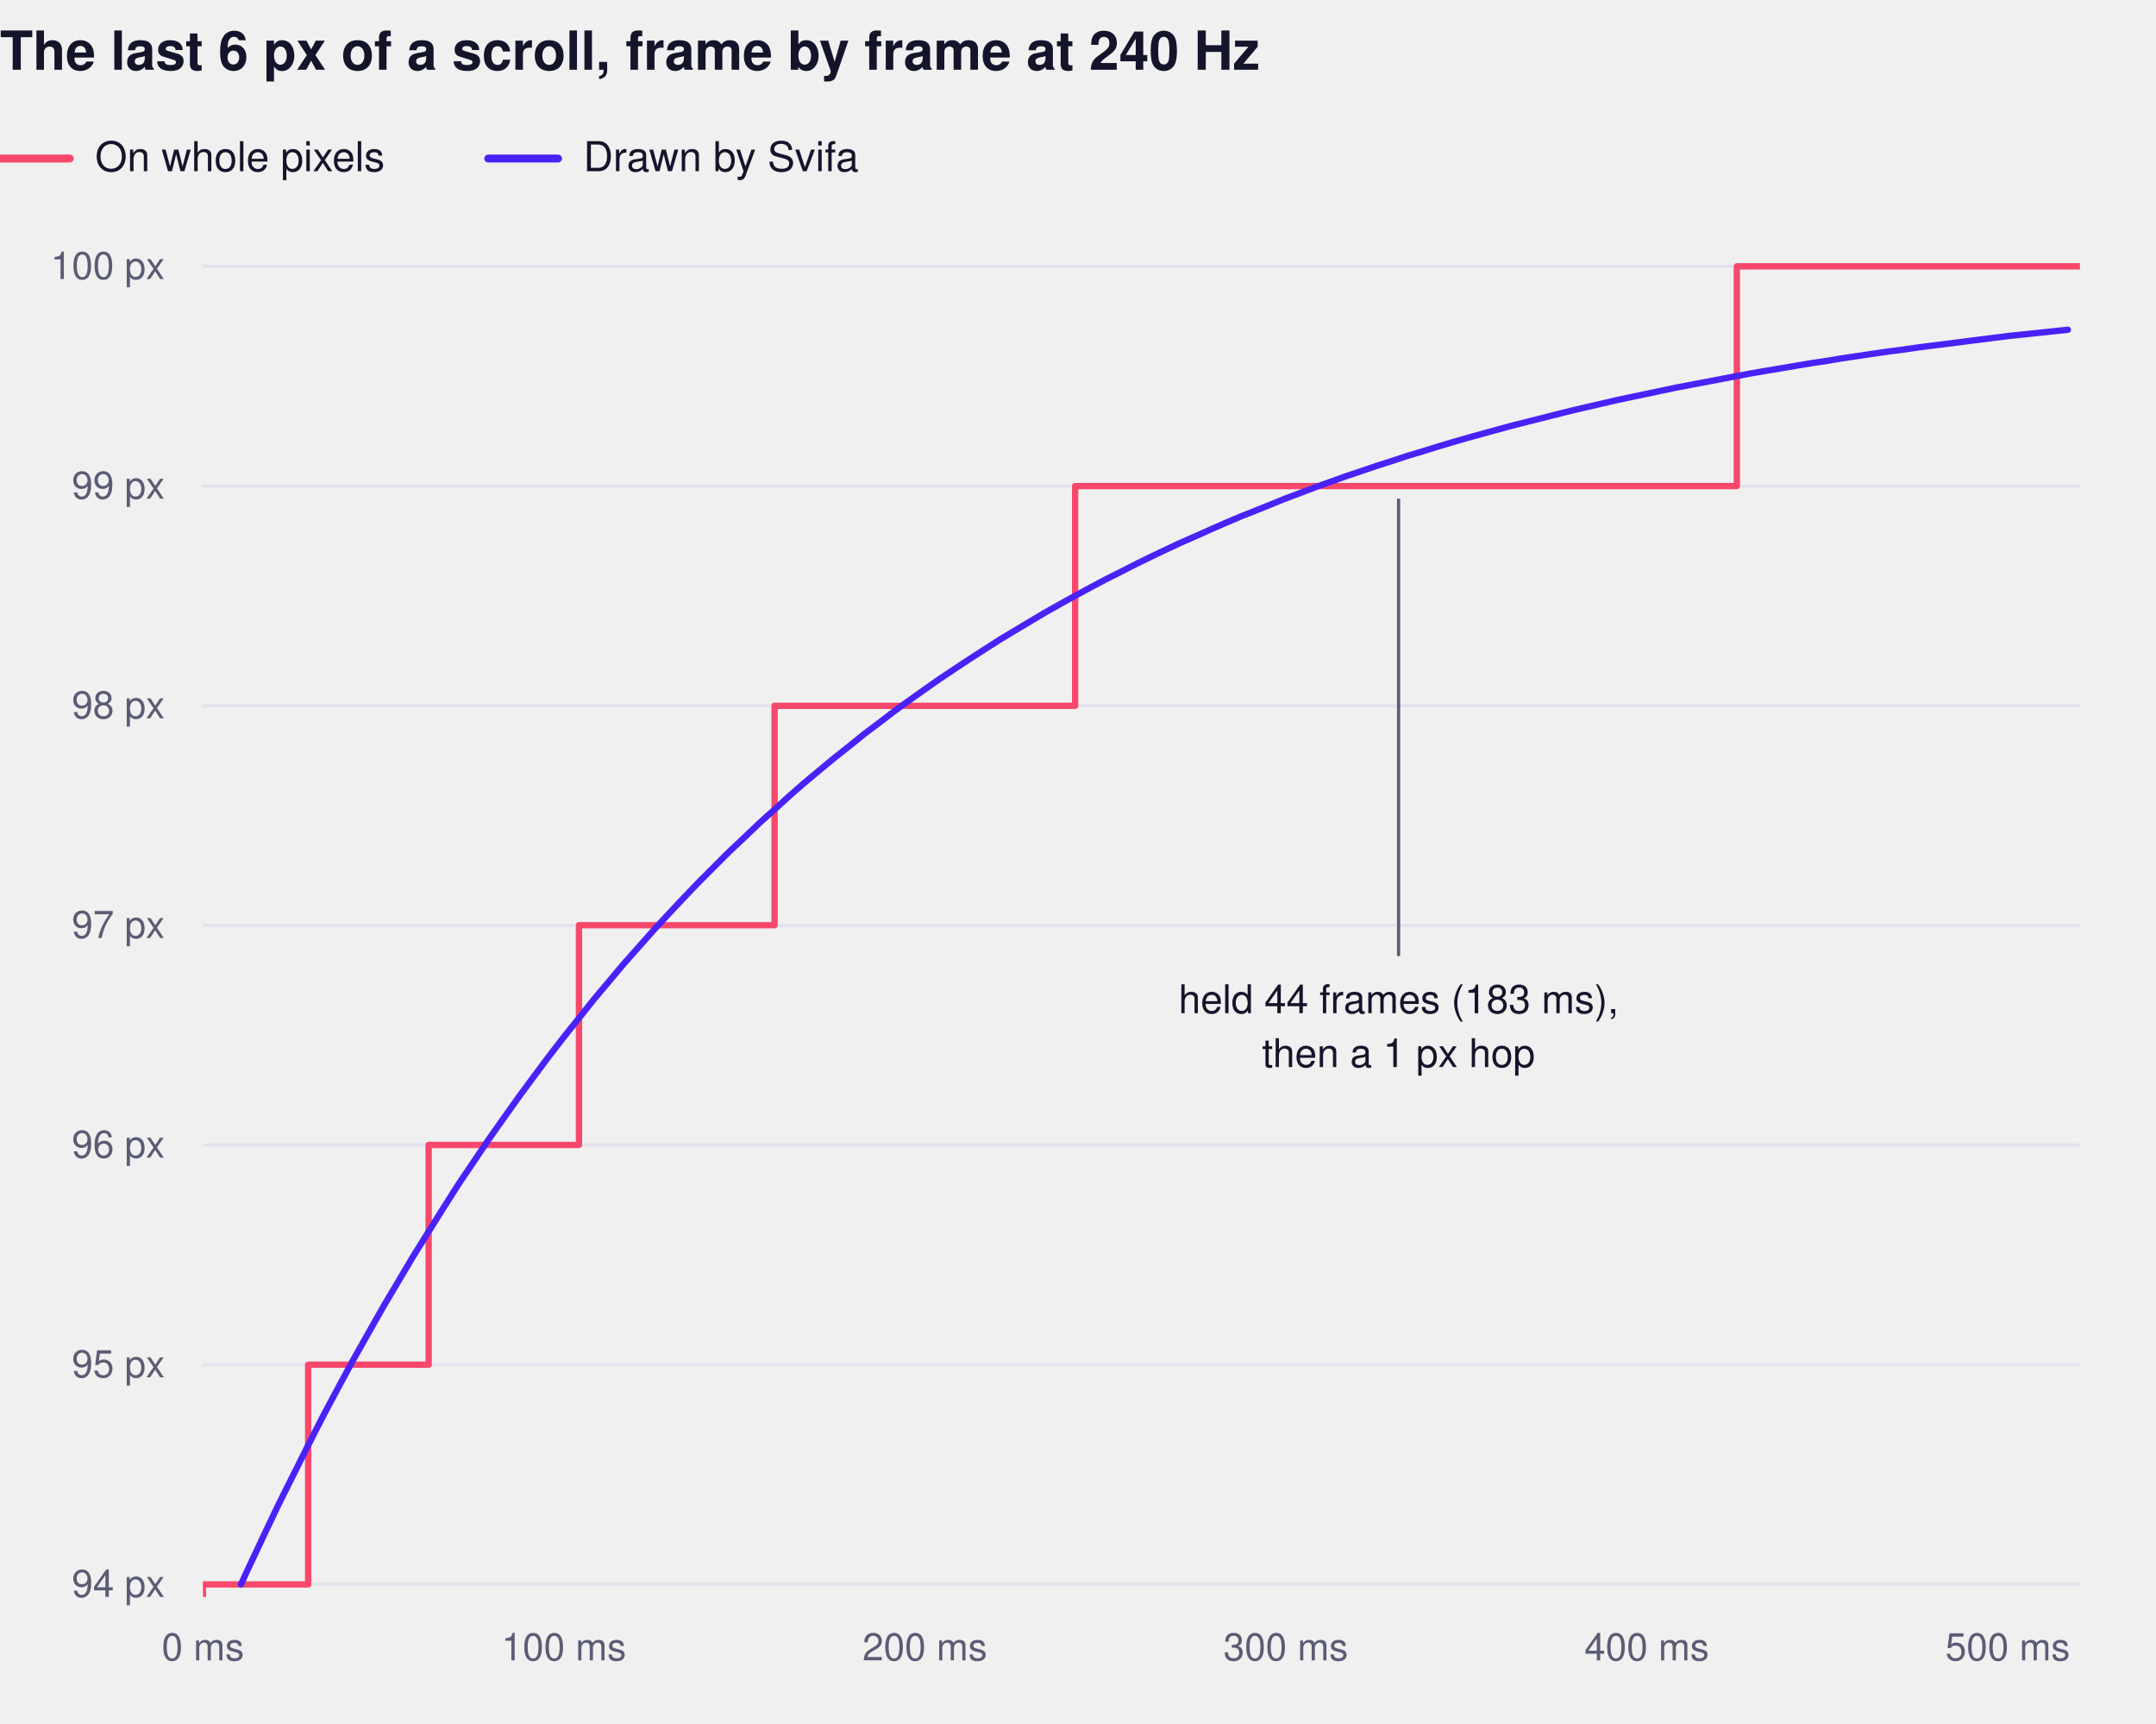
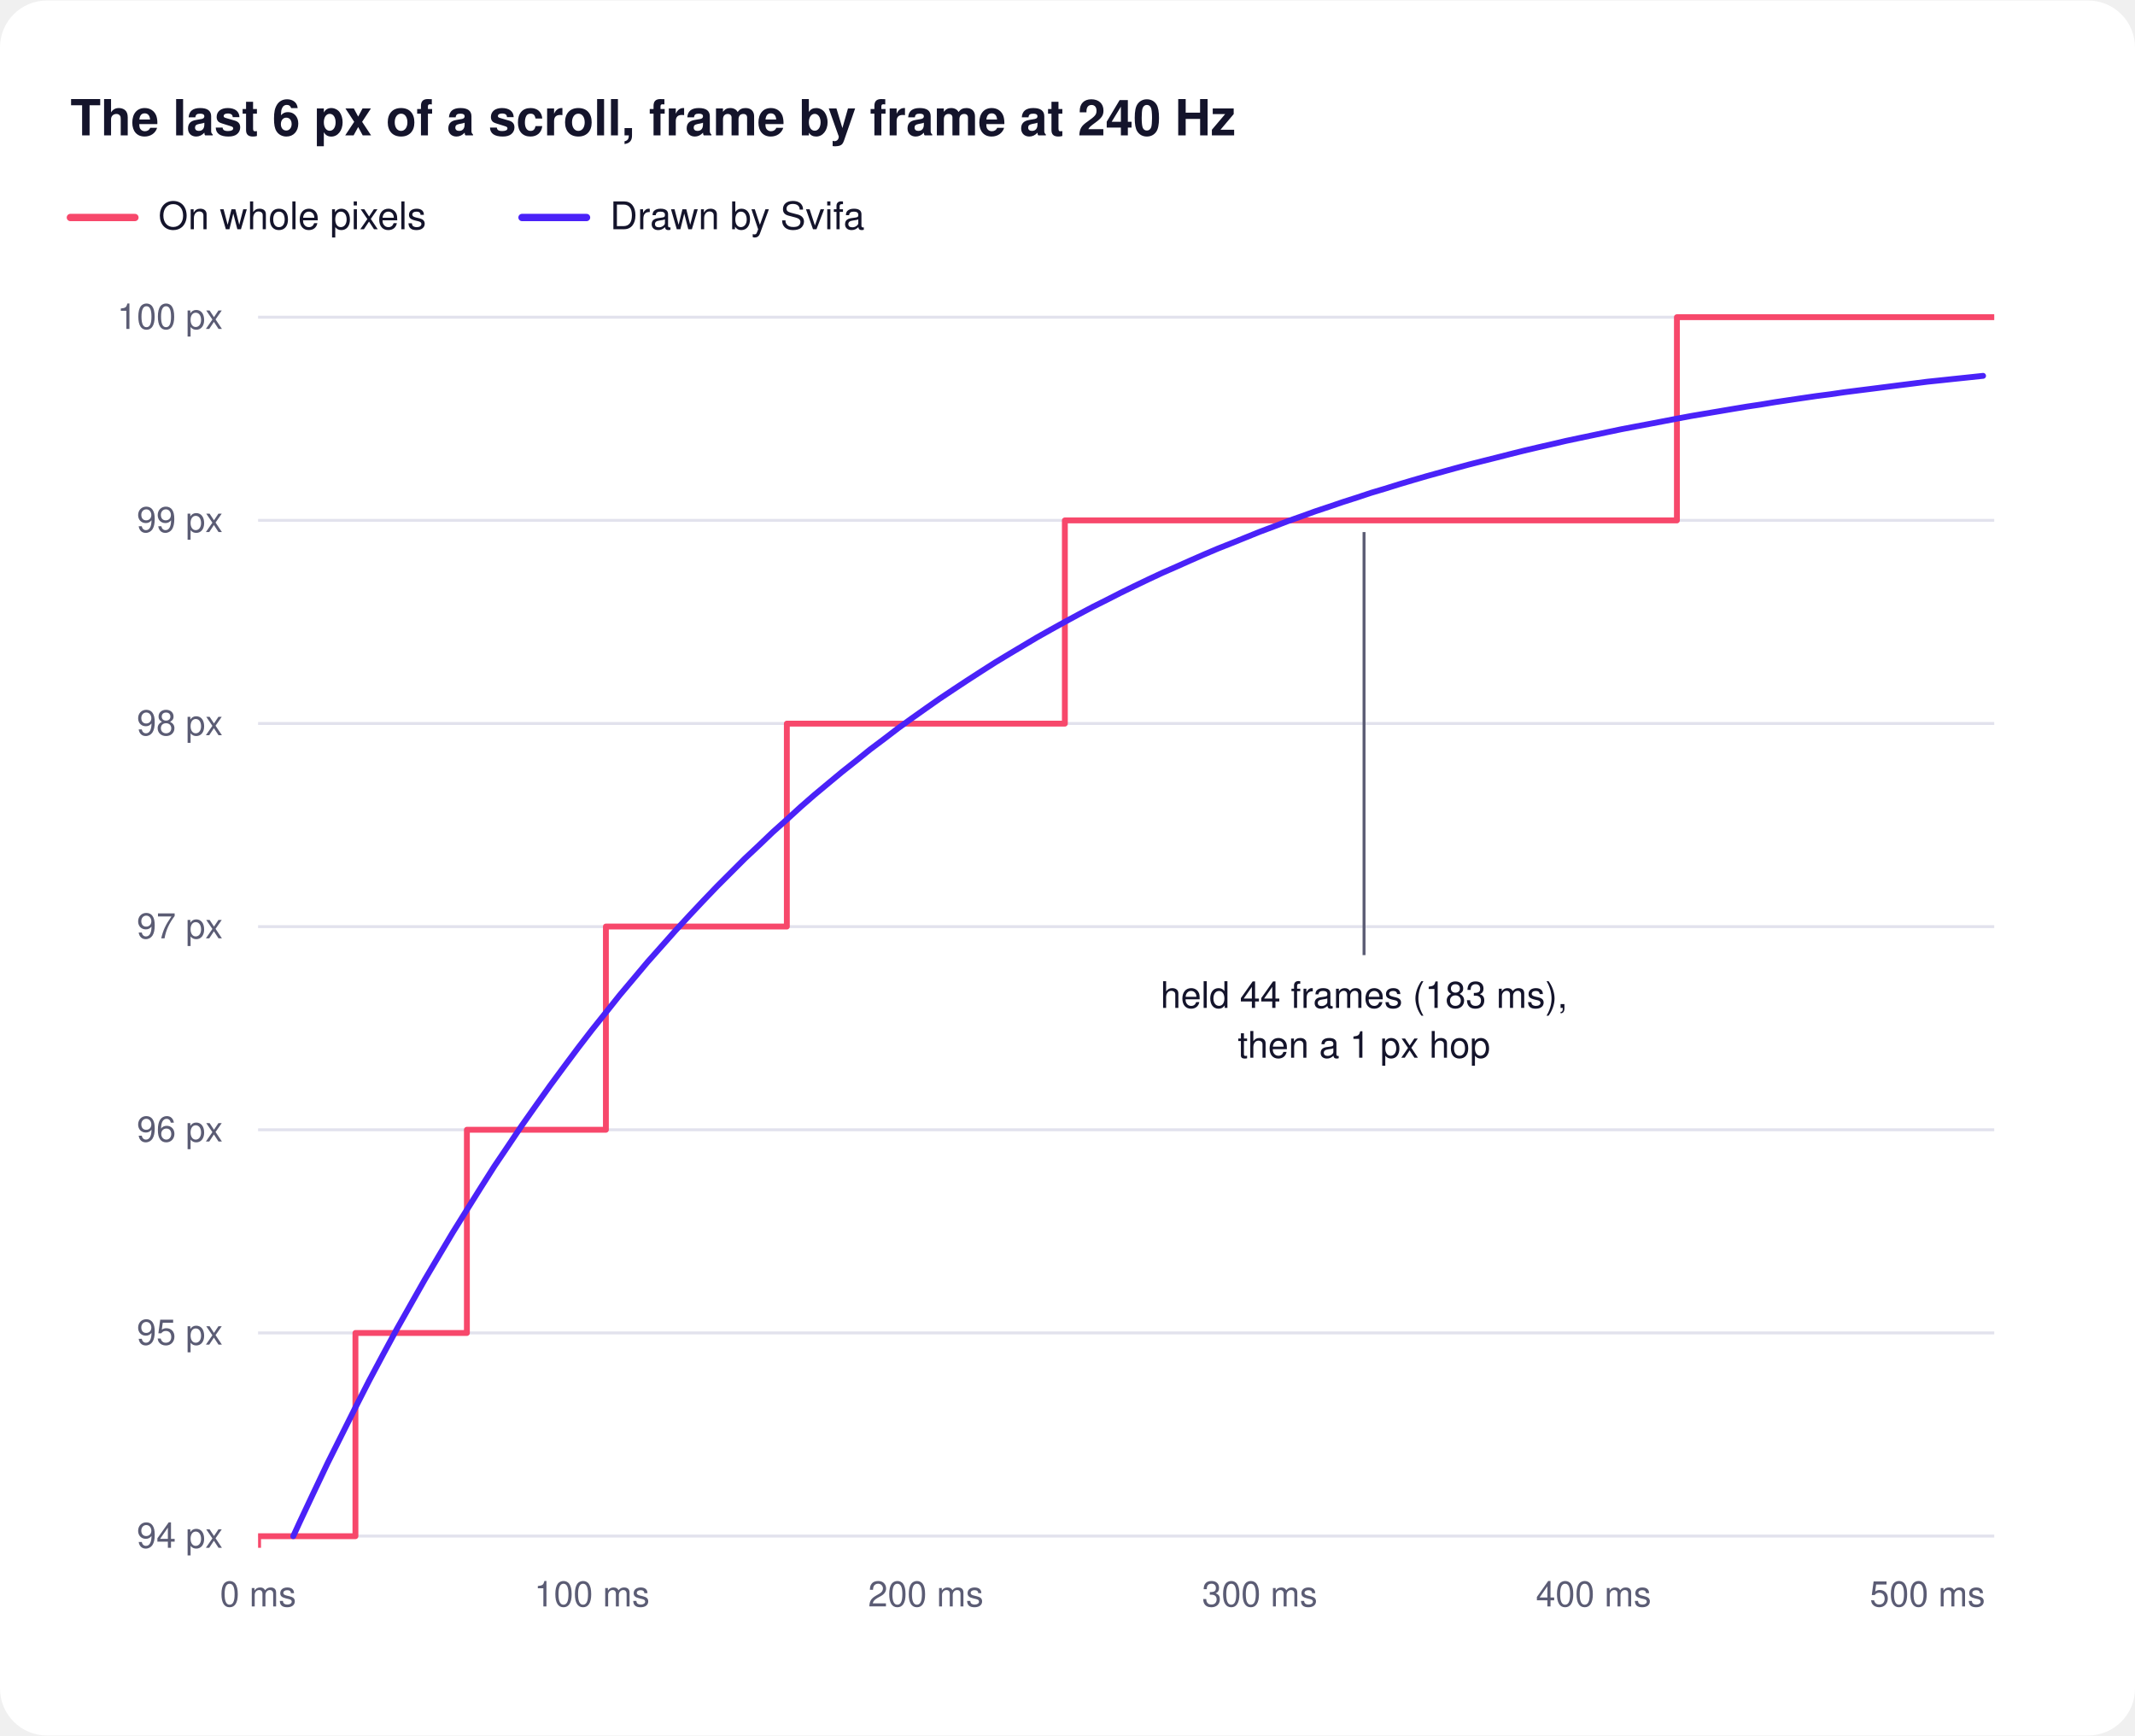
- <svg xmlns="http://www.w3.org/2000/svg" viewBox="0 0 680 543.66" width="680" height="543.66" role="img" font-family="-apple-system, BlinkMacSystemFont, 'Segoe UI', Helvetica, Arial, sans-serif" aria-label="The last 6 pixels of one wheel scroll at 240 Hz. On whole pixels the page waits, then hops a pixel; before the last hop it holds 44 frames (183 ms). Drawn by Svifa, it moves a little every frame.">
+ <svg xmlns="http://www.w3.org/2000/svg" viewBox="-24 -24 728 591.66" width="728" height="592" role="img" font-family="-apple-system, BlinkMacSystemFont, 'Segoe UI', Helvetica, Arial, sans-serif" aria-label="The last 6 pixels of one wheel scroll at 240 Hz. On whole pixels the page waits, then hops a pixel; before the last hop it holds 44 frames (183 ms). Drawn by Svifa, it moves a little every frame.">
+   <rect x="-24" y="-24" width="728" height="591.66" rx="16" fill="#FFFFFF" />
  <defs>
    <clipPath id="plot">
      <rect x="64" y="80" width="592" height="423.66" />
    </clipPath>
  </defs>
  <text x="0" y="22" fill="#14142B" font-size="17" font-weight="600">The last 6 px of a scroll, frame by frame at 240 Hz</text>
  <g font-size="13" fill="#14142B">
    <line x1="0" x2="22" y1="50" y2="50" stroke="#F7486B" stroke-width="2.5" stroke-linecap="round" />
    <text x="30" y="54">On whole pixels</text>
    <line x1="154" x2="176" y1="50" y2="50" stroke="#4A22F8" stroke-width="2.5" stroke-linecap="round" />
    <text x="184" y="54">Drawn by Svifa</text>
  </g>
  <line x1="64" x2="656" y1="499.66" y2="499.66" stroke="#E2E2ED" stroke-width="1" />
  <text x="52" y="503.66" text-anchor="end" fill="#5B5C74" font-size="12">94 px</text>
  <line x1="64" x2="656" y1="430.383" y2="430.383" stroke="#E2E2ED" stroke-width="1" />
  <text x="52" y="434.383" text-anchor="end" fill="#5B5C74" font-size="12">95 px</text>
  <line x1="64" x2="656" y1="361.106" y2="361.106" stroke="#E2E2ED" stroke-width="1" />
  <text x="52" y="365.106" text-anchor="end" fill="#5B5C74" font-size="12">96 px</text>
  <line x1="64" x2="656" y1="291.83" y2="291.83" stroke="#E2E2ED" stroke-width="1" />
  <text x="52" y="295.83" text-anchor="end" fill="#5B5C74" font-size="12">97 px</text>
  <line x1="64" x2="656" y1="222.553" y2="222.553" stroke="#E2E2ED" stroke-width="1" />
  <text x="52" y="226.553" text-anchor="end" fill="#5B5C74" font-size="12">98 px</text>
  <line x1="64" x2="656" y1="153.277" y2="153.277" stroke="#E2E2ED" stroke-width="1" />
  <text x="52" y="157.277" text-anchor="end" fill="#5B5C74" font-size="12">99 px</text>
  <line x1="64" x2="656" y1="84" y2="84" stroke="#E2E2ED" stroke-width="1" />
  <text x="52" y="88" text-anchor="end" fill="#5B5C74" font-size="12">100 px</text>
  <text x="64" y="523.66" text-anchor="middle" fill="#5B5C74" font-size="12">0 ms</text>
  <text x="177.846" y="523.66" text-anchor="middle" fill="#5B5C74" font-size="12">100 ms</text>
  <text x="291.692" y="523.66" text-anchor="middle" fill="#5B5C74" font-size="12">200 ms</text>
  <text x="405.538" y="523.66" text-anchor="middle" fill="#5B5C74" font-size="12">300 ms</text>
  <text x="519.385" y="523.66" text-anchor="middle" fill="#5B5C74" font-size="12">400 ms</text>
  <text x="633.231" y="523.66" text-anchor="middle" fill="#5B5C74" font-size="12">500 ms</text>
  <g clip-path="url(#plot)">
    <polyline points="59.3,568.9 64.0,568.9 64.0,499.7 68.7,499.7 68.7,499.7 73.5,499.7 73.5,499.7 78.2,499.7 78.2,499.7 83.0,499.7 83.0,499.7 87.7,499.7 87.7,499.7 92.5,499.7 92.5,499.7 97.2,499.7 97.2,430.4 101.9,430.4 101.9,430.4 106.7,430.4 106.7,430.4 111.4,430.4 111.4,430.4 116.2,430.4 116.2,430.4 120.9,430.4 120.9,430.4 125.7,430.4 125.7,430.4 130.4,430.4 130.4,430.4 135.2,430.4 135.2,361.1 139.9,361.1 139.9,361.1 144.6,361.1 144.6,361.1 149.4,361.1 149.4,361.1 154.1,361.1 154.1,361.1 158.9,361.1 158.9,361.1 163.6,361.1 163.6,361.1 168.4,361.1 168.4,361.1 173.1,361.1 173.1,361.1 177.8,361.1 177.8,361.1 182.6,361.1 182.6,291.8 187.3,291.8 187.3,291.8 192.1,291.8 192.1,291.8 196.8,291.8 196.8,291.8 201.6,291.8 201.6,291.8 206.3,291.8 206.3,291.8 211.1,291.8 211.1,291.8 215.8,291.8 215.8,291.8 220.5,291.8 220.5,291.8 225.3,291.8 225.3,291.8 230.0,291.8 230.0,291.8 234.8,291.8 234.8,291.8 239.5,291.8 239.5,291.8 244.3,291.8 244.3,222.6 249.0,222.6 249.0,222.6 253.7,222.6 253.7,222.6 258.5,222.6 258.5,222.6 263.2,222.6 263.2,222.6 268.0,222.6 268.0,222.6 272.7,222.6 272.7,222.6 277.5,222.6 277.5,222.6 282.2,222.6 282.2,222.6 286.9,222.6 286.9,222.6 291.7,222.6 291.7,222.6 296.4,222.6 296.4,222.6 301.2,222.6 301.2,222.6 305.9,222.6 305.9,222.6 310.7,222.6 310.7,222.6 315.4,222.6 315.4,222.6 320.2,222.6 320.2,222.6 324.9,222.6 324.9,222.6 329.6,222.6 329.6,222.6 334.4,222.6 334.4,222.6 339.1,222.6 339.1,153.3 343.9,153.3 343.9,153.3 348.6,153.3 348.6,153.3 353.4,153.3 353.4,153.3 358.1,153.3 358.1,153.3 362.8,153.3 362.8,153.3 367.6,153.3 367.6,153.3 372.3,153.3 372.3,153.3 377.1,153.3 377.1,153.3 381.8,153.3 381.8,153.3 386.6,153.3 386.6,153.3 391.3,153.3 391.3,153.3 396.1,153.3 396.1,153.3 400.8,153.3 400.8,153.3 405.5,153.3 405.5,153.3 410.3,153.3 410.3,153.3 415.0,153.3 415.0,153.3 419.8,153.3 419.8,153.3 424.5,153.3 424.5,153.3 429.3,153.3 429.3,153.3 434.0,153.3 434.0,153.3 438.7,153.3 438.7,153.3 443.5,153.3 443.5,153.3 448.2,153.3 448.2,153.3 453.0,153.3 453.0,153.3 457.7,153.3 457.7,153.3 462.5,153.3 462.5,153.3 467.2,153.3 467.2,153.3 471.9,153.3 471.9,153.3 476.7,153.3 476.7,153.3 481.4,153.3 481.4,153.3 486.2,153.3 486.2,153.3 490.9,153.3 490.9,153.3 495.7,153.3 495.7,153.3 500.4,153.3 500.4,153.3 505.2,153.3 505.2,153.3 509.9,153.3 509.9,153.3 514.6,153.3 514.6,153.3 519.4,153.3 519.4,153.3 524.1,153.3 524.1,153.3 528.9,153.3 528.9,153.3 533.6,153.3 533.6,153.3 538.4,153.3 538.4,153.3 543.1,153.3 543.1,153.3 547.8,153.3 547.8,84.0 656.0,84.0" fill="none" stroke="#F7486B" stroke-width="2" stroke-linejoin="round" />
    <polyline points="76.0,499.7 78.2,494.9 83.0,484.7 87.7,474.8 92.5,465.2 97.2,455.8 101.9,446.6 106.7,437.6 111.4,428.9 116.2,420.4 120.9,412.1 125.7,404.0 130.4,396.1 135.2,388.4 139.9,380.9 144.6,373.5 149.4,366.4 154.1,359.4 158.9,352.6 163.6,346.0 168.4,339.5 173.1,333.2 177.8,327.1 182.6,321.1 187.3,315.2 192.1,309.5 196.8,303.9 201.6,298.5 206.3,293.2 211.1,288.0 215.8,283.0 220.5,278.1 225.3,273.3 230.0,268.6 234.8,264.1 239.5,259.6 244.3,255.3 249.0,251.0 253.7,246.9 258.5,242.9 263.2,239.0 268.0,235.2 272.7,231.4 277.5,227.8 282.2,224.2 286.9,220.8 291.7,217.4 296.4,214.1 301.2,210.9 305.9,207.8 310.7,204.7 315.4,201.7 320.2,198.8 324.9,196.0 329.6,193.2 334.4,190.5 339.1,187.9 343.9,185.3 348.6,182.8 353.4,180.4 358.1,178.0 362.8,175.7 367.6,173.4 372.3,171.2 377.1,169.1 381.8,167.0 386.6,164.9 391.3,162.9 396.1,161.0 400.8,159.1 405.5,157.2 410.3,155.4 415.0,153.6 419.8,151.9 424.5,150.2 429.3,148.6 434.0,147.0 438.7,145.5 443.5,143.9 448.2,142.5 453.0,141.0 457.7,139.6 462.5,138.2 467.2,136.9 471.9,135.6 476.7,134.3 481.4,133.1 486.2,131.9 490.9,130.7 495.7,129.5 500.4,128.4 505.2,127.3 509.9,126.2 514.6,125.2 519.4,124.2 524.1,123.2 528.9,122.2 533.6,121.3 538.4,120.4 543.1,119.5 547.8,118.6 552.6,117.7 557.3,116.9 562.1,116.1 566.8,115.3 571.6,114.5 576.3,113.8 581.1,113.0 585.8,112.3 590.5,111.6 595.3,110.9 600.0,110.3 604.8,109.6 609.5,109.0 614.3,108.4 619.0,107.8 623.7,107.2 628.5,106.6 633.2,106.0 638.0,105.5 642.7,105.0 647.5,104.5 652.2,104.0" fill="none" stroke="#4A22F8" stroke-width="2" stroke-linejoin="round" stroke-linecap="round" />
  </g>
  <line x1="441.115" x2="441.115" y1="301.54" y2="157.277" stroke="#5B5C74" stroke-width="1" />
  <text x="441.115" y="319.54" text-anchor="middle" fill="#14142B" font-size="12.5">held 44 frames (183 ms),</text>
  <text x="441.115" y="336.54" text-anchor="middle" fill="#14142B" font-size="12.5">then a 1 px hop</text>
</svg>
